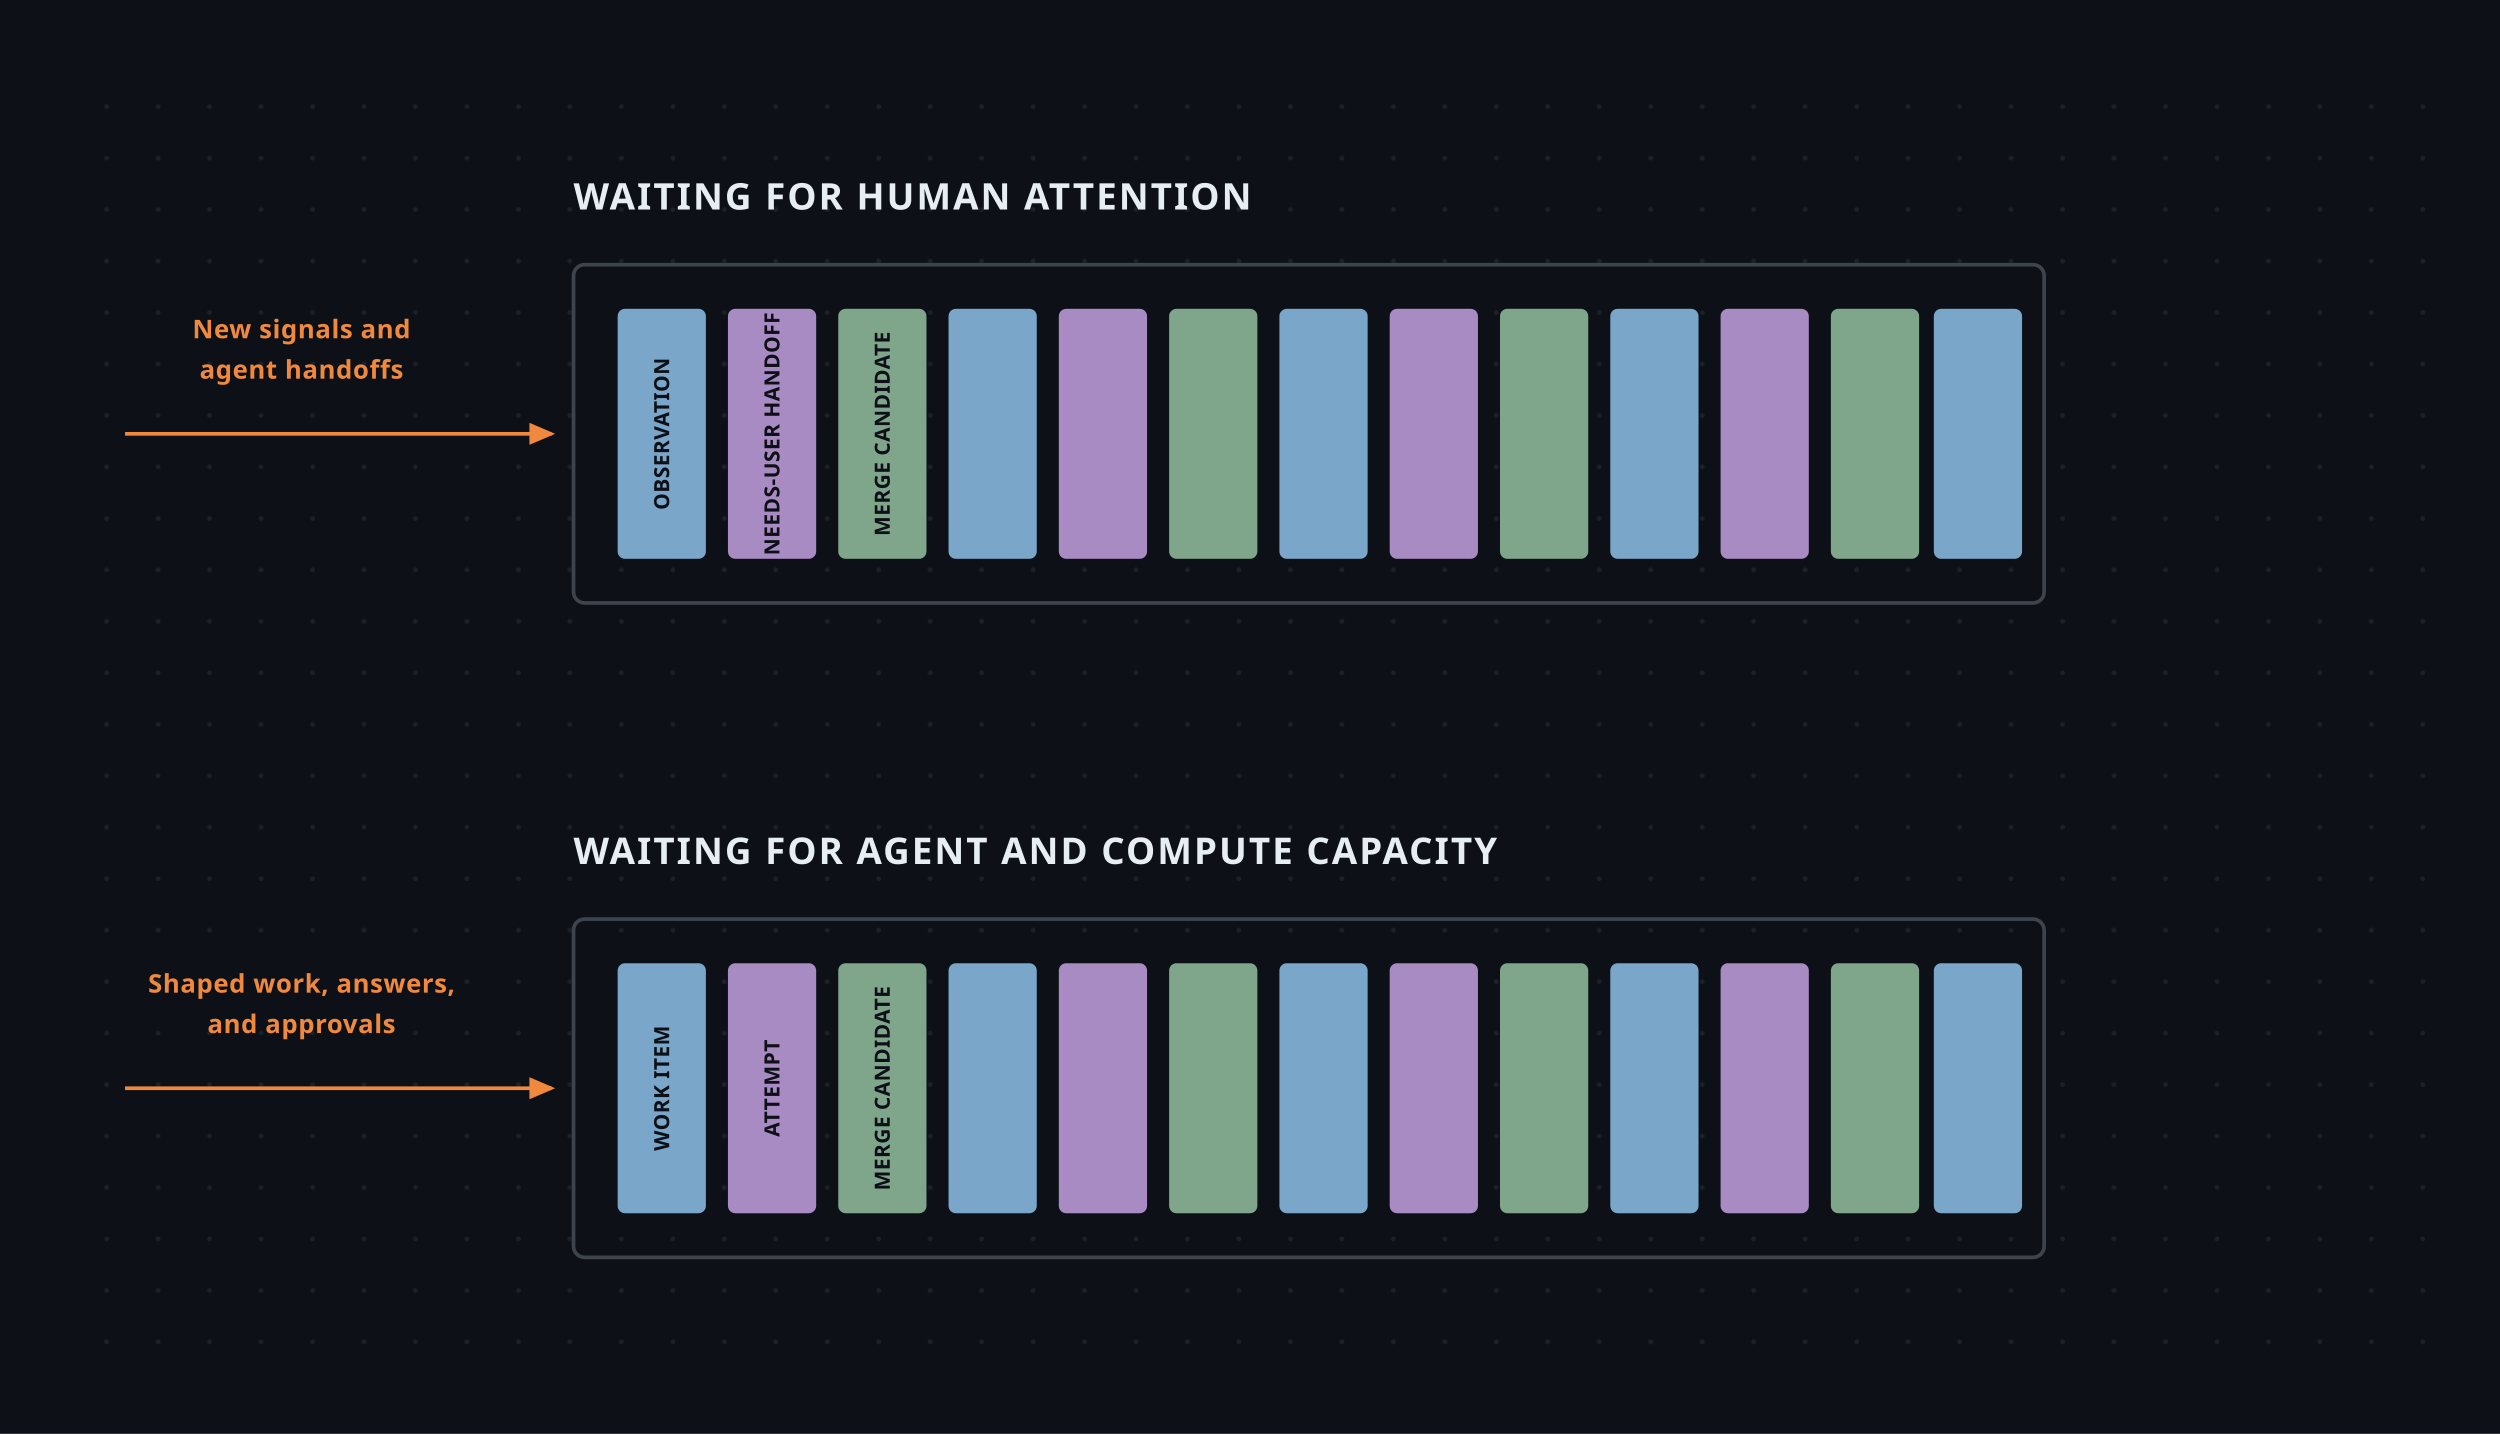
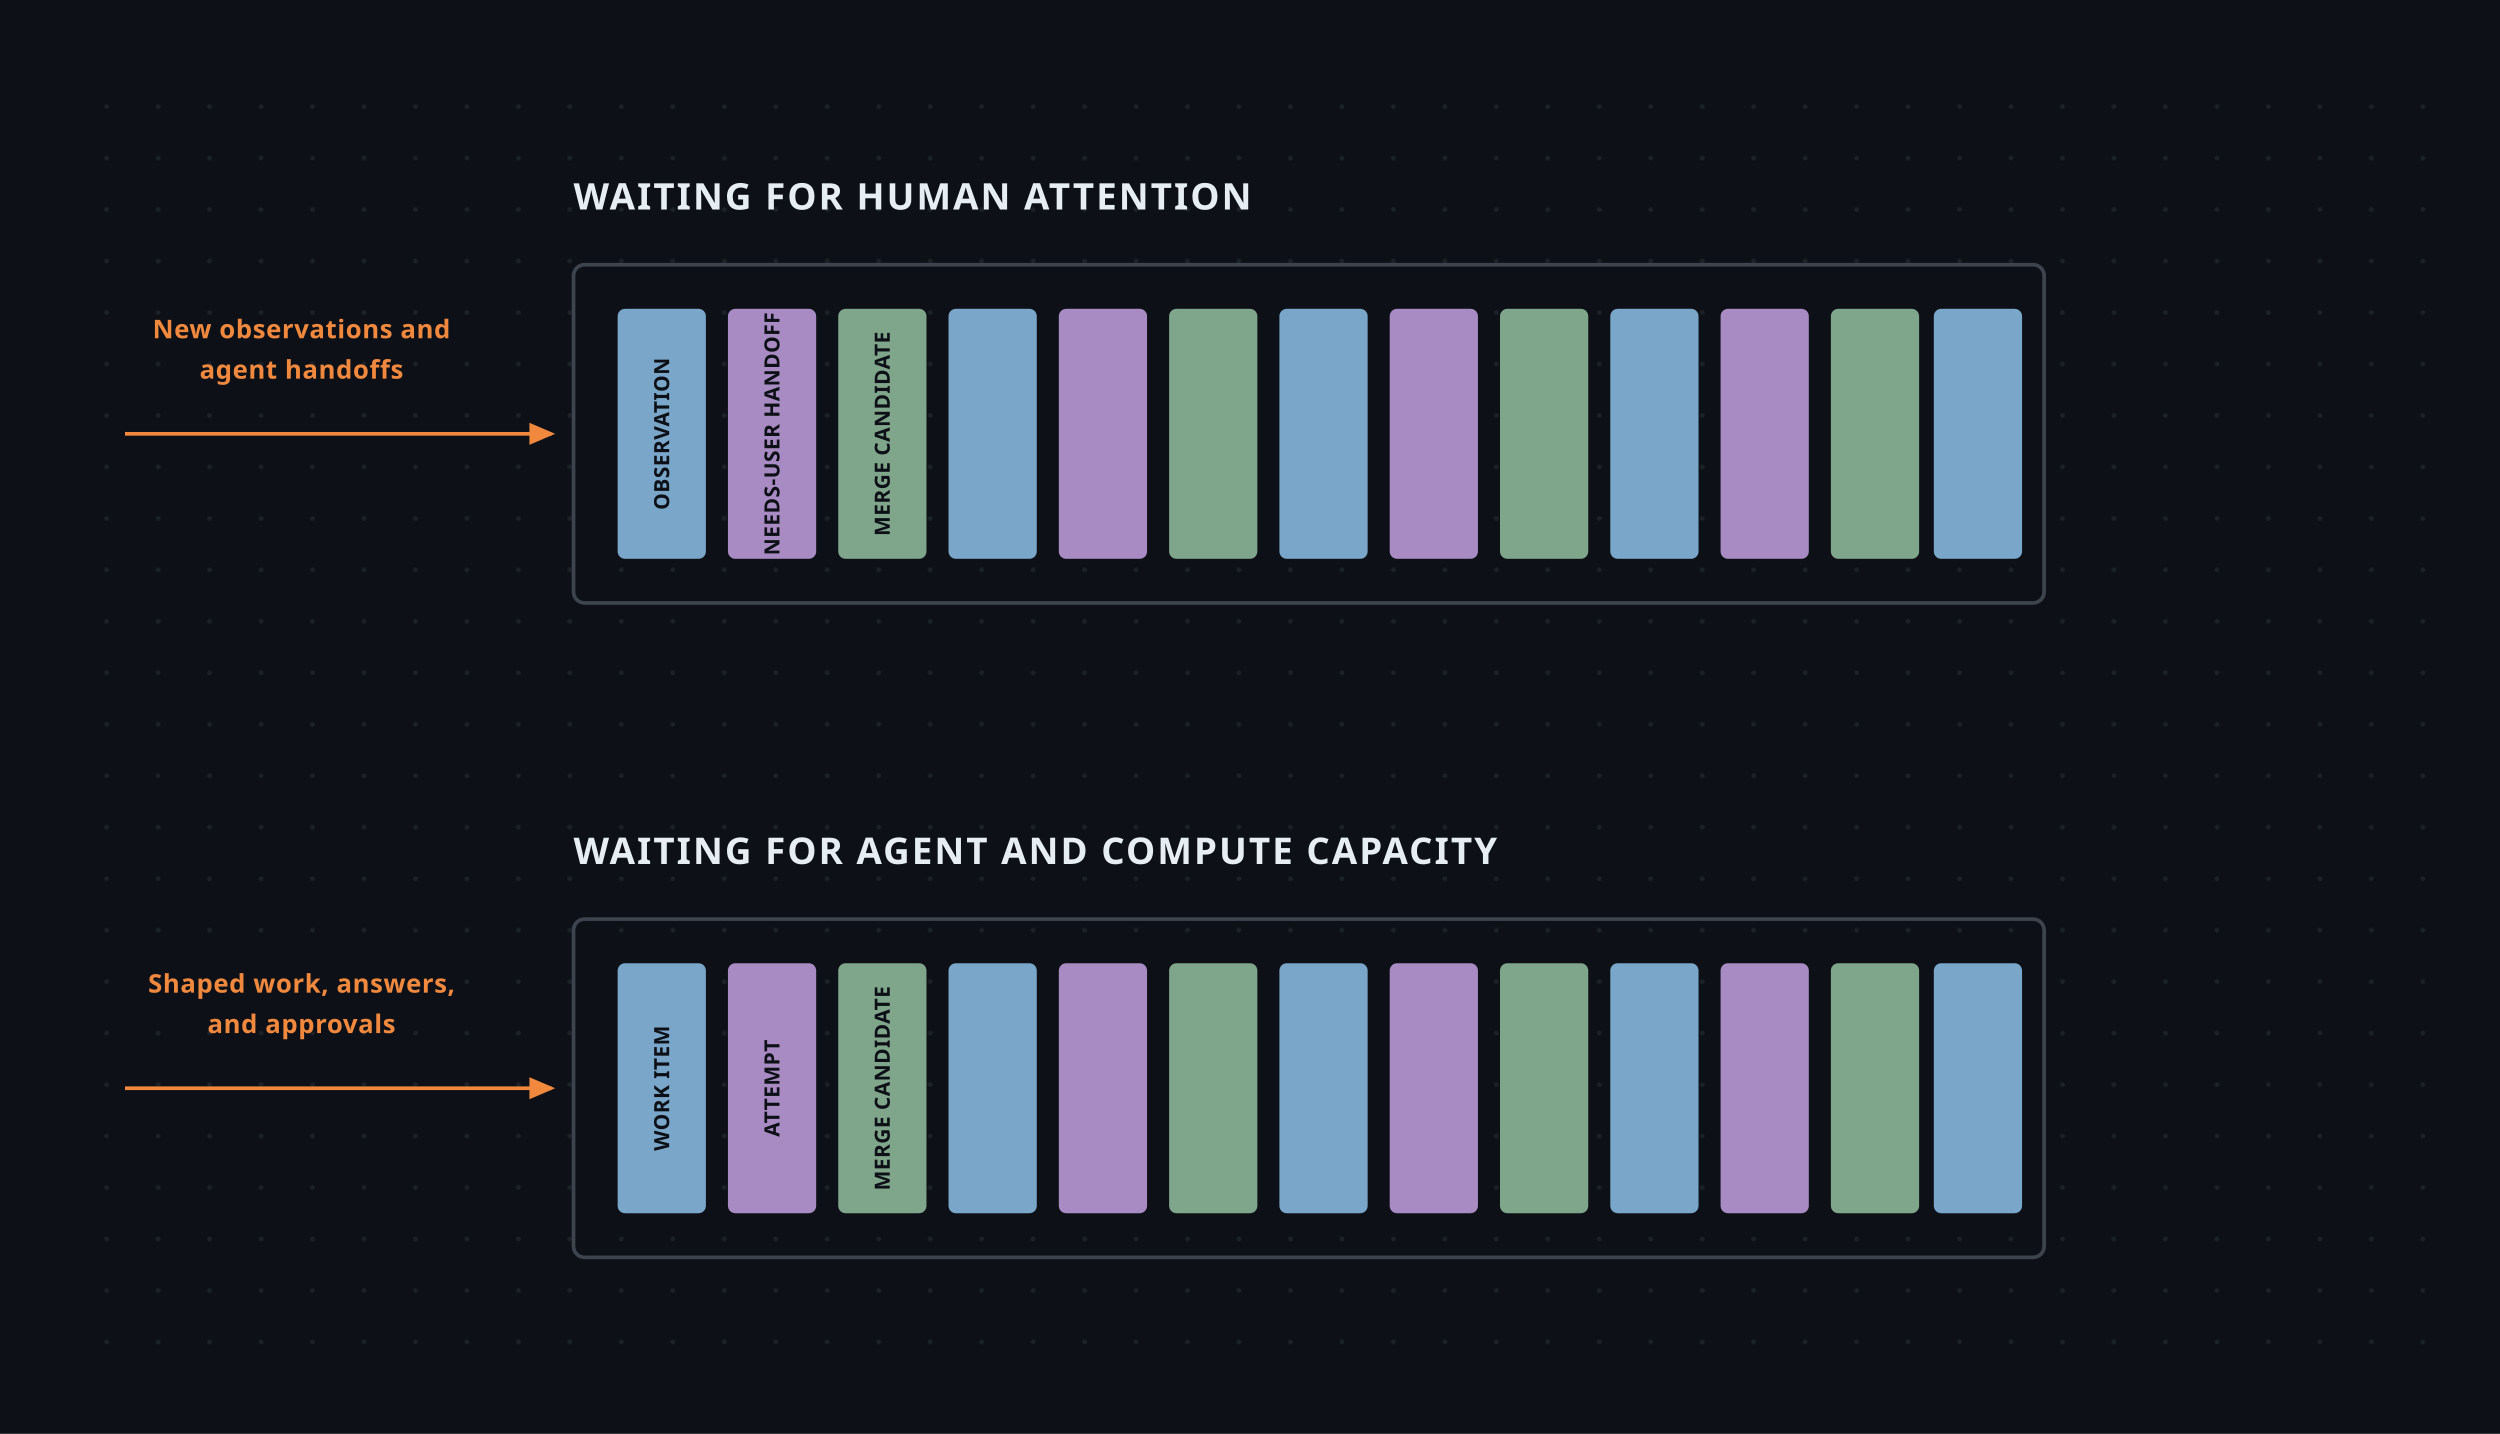
<svg xmlns="http://www.w3.org/2000/svg" viewBox="0 0 680 390" width="680" height="390" font-family="Menlo">
  <defs>
    <style>
      .queue-frame { fill: none; stroke: #3D444D; stroke-width: 1; }
      .ticket-work { fill: #79A6C9; }
      .ticket-input { fill: #A88BC2; }
      .ticket-change { fill: #7FA58A; }
      .lane-title { fill: #E6EDF3; font-size: 10px; font-weight: 600; letter-spacing: 0.55px; }
      .ticket-label { fill: #0D1117; font-size: 5.7px; font-weight: 600; letter-spacing: 0.12px; text-anchor: middle; dominant-baseline: middle; }
      .flow-label { fill: #F0883E; font-size: 7px; font-weight: 600; letter-spacing: 0.16px; text-anchor: middle; }
      .connector { fill: none; stroke: #F0883E; stroke-width: 1; marker-end: url(#arrowhead); }
    </style>
    <marker id="arrowhead" markerWidth="7" markerHeight="6" refX="6" refY="3" orient="auto">
      <path d="M0 0 L7 3 L0 6 Z" fill="#F0883E" />
    </marker>
    <pattern id="dot-grid" width="14" height="14" patternUnits="userSpaceOnUse">
      <circle cx="1" cy="1" r="0.65" fill="#30363D" opacity="0.42" />
    </pattern>
  </defs>
  <rect x="0" y="0" width="680" height="390" fill="#0D1117" />
  <rect x="18" y="18" width="644" height="354" fill="url(#dot-grid)" />
  <g transform="translate(0 12)">
    <g transform="translate(16 0)">
      <text x="140" y="45" class="lane-title">WAITING FOR HUMAN ATTENTION</text>
    </g>
-     <text x="82" y="80" class="flow-label">New signals and</text>
+     <text x="82" y="80" class="flow-label">New observations and</text>
    <text x="82" y="91" class="flow-label">agent handoffs</text>
    <line x1="34" y1="106" x2="150" y2="106" class="connector" />
    <g transform="translate(16 0)">
      <rect x="140" y="60" width="400" height="92" rx="3" class="queue-frame" />
      <rect x="152" y="72" width="24" height="68" rx="2" class="ticket-work" />
      <text x="164" y="106" class="ticket-label" transform="rotate(-90 164 106)">OBSERVATION</text>
      <rect x="182" y="72" width="24" height="68" rx="2" class="ticket-input" />
      <text x="194" y="106" class="ticket-label" transform="rotate(-90 194 106)">NEEDS-USER HANDOFF</text>
      <rect x="212" y="72" width="24" height="68" rx="2" class="ticket-change" />
      <text x="224" y="106" class="ticket-label" transform="rotate(-90 224 106)">MERGE CANDIDATE</text>
      <rect x="242" y="72" width="24" height="68" rx="2" class="ticket-work" />
      <rect x="272" y="72" width="24" height="68" rx="2" class="ticket-input" />
      <rect x="302" y="72" width="24" height="68" rx="2" class="ticket-change" />
      <rect x="332" y="72" width="24" height="68" rx="2" class="ticket-work" />
      <rect x="362" y="72" width="24" height="68" rx="2" class="ticket-input" />
      <rect x="392" y="72" width="24" height="68" rx="2" class="ticket-change" />
      <rect x="422" y="72" width="24" height="68" rx="2" class="ticket-work" />
      <rect x="452" y="72" width="24" height="68" rx="2" class="ticket-input" />
      <rect x="482" y="72" width="24" height="68" rx="2" class="ticket-change" />
      <rect x="510" y="72" width="24" height="68" rx="2" class="ticket-work" />
    </g>
    <g transform="translate(16 0)">
      <text x="140" y="223" class="lane-title">WAITING FOR AGENT AND COMPUTE CAPACITY</text>
    </g>
    <text x="82" y="258" class="flow-label">Shaped work, answers,</text>
    <text x="82" y="269" class="flow-label">and approvals</text>
    <line x1="34" y1="284" x2="150" y2="284" class="connector" />
    <g transform="translate(16 0)">
      <rect x="140" y="238" width="400" height="92" rx="3" class="queue-frame" />
      <rect x="152" y="250" width="24" height="68" rx="2" class="ticket-work" />
      <text x="164" y="284" class="ticket-label" transform="rotate(-90 164 284)">WORK ITEM</text>
      <rect x="182" y="250" width="24" height="68" rx="2" class="ticket-input" />
      <text x="194" y="284" class="ticket-label" transform="rotate(-90 194 284)">ATTEMPT</text>
      <rect x="212" y="250" width="24" height="68" rx="2" class="ticket-change" />
      <text x="224" y="284" class="ticket-label" transform="rotate(-90 224 284)">MERGE CANDIDATE</text>
      <rect x="242" y="250" width="24" height="68" rx="2" class="ticket-work" />
      <rect x="272" y="250" width="24" height="68" rx="2" class="ticket-input" />
      <rect x="302" y="250" width="24" height="68" rx="2" class="ticket-change" />
      <rect x="332" y="250" width="24" height="68" rx="2" class="ticket-work" />
      <rect x="362" y="250" width="24" height="68" rx="2" class="ticket-input" />
      <rect x="392" y="250" width="24" height="68" rx="2" class="ticket-change" />
      <rect x="422" y="250" width="24" height="68" rx="2" class="ticket-work" />
      <rect x="452" y="250" width="24" height="68" rx="2" class="ticket-input" />
      <rect x="482" y="250" width="24" height="68" rx="2" class="ticket-change" />
      <rect x="510" y="250" width="24" height="68" rx="2" class="ticket-work" />
    </g>
  </g>
</svg>
